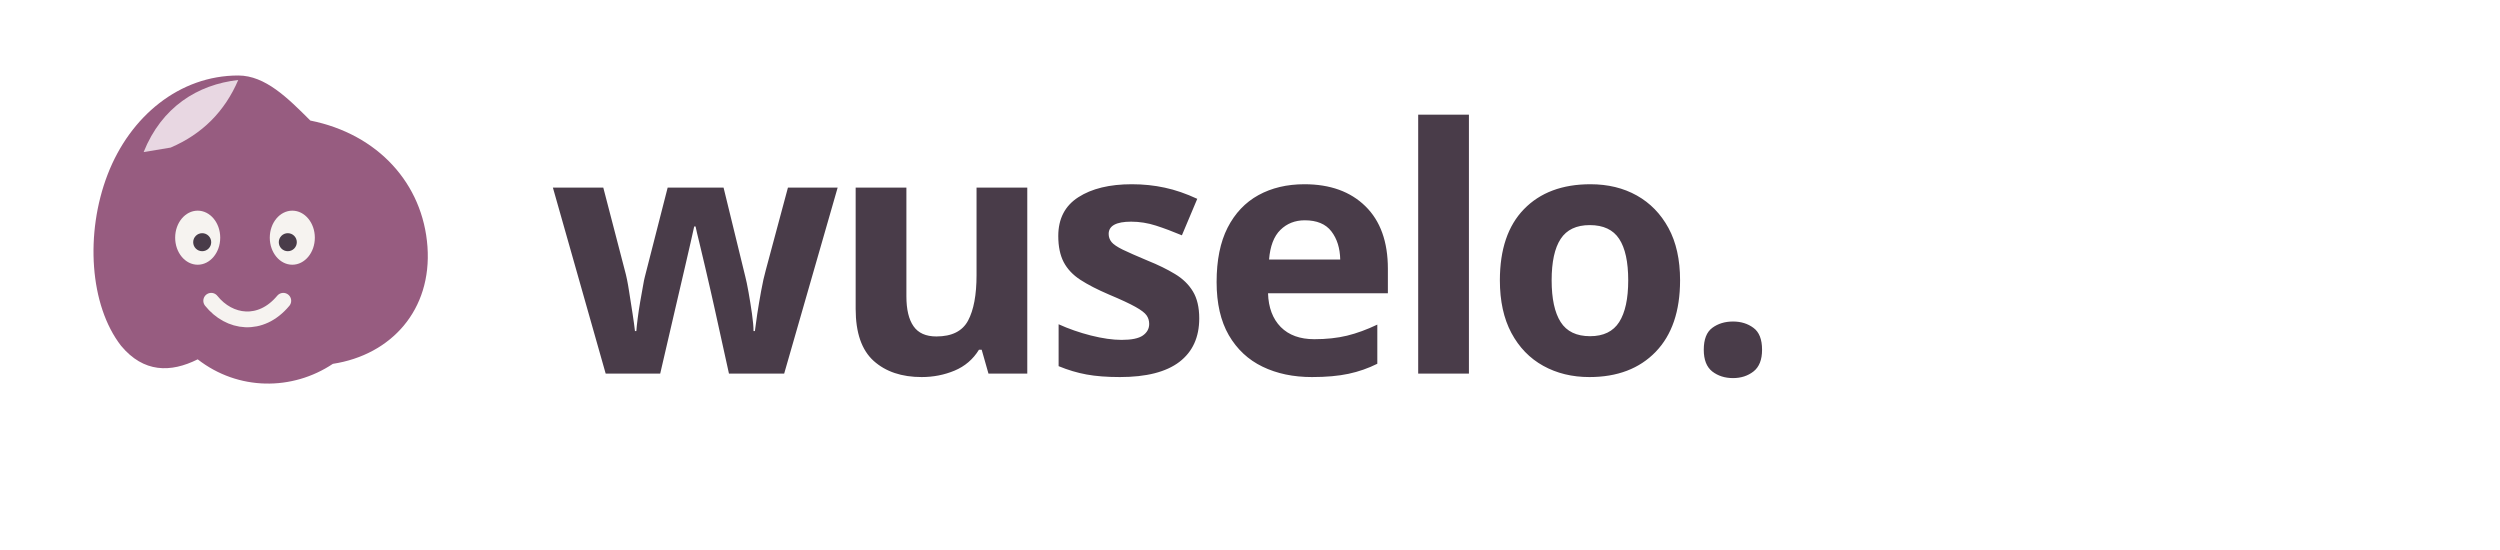
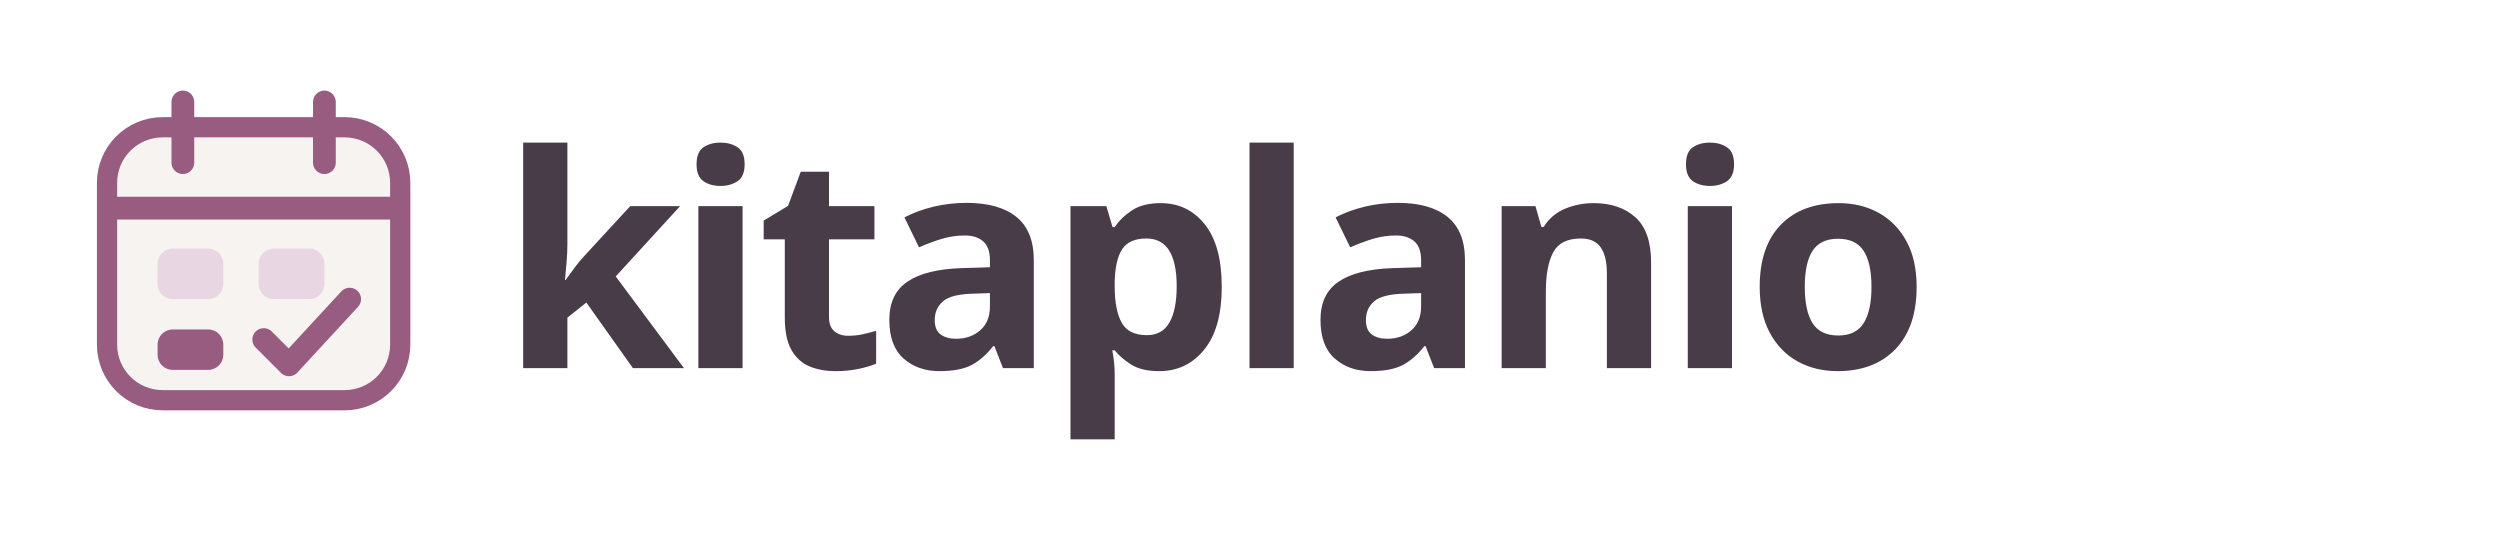
<svg xmlns="http://www.w3.org/2000/svg" viewBox="0 0 455 100" role="img" aria-labelledby="title">
-   <g transform="translate(4 8) scale(.82)">
-     <path d="M48 7c-13 0-24 9-29 22-5 13-4 29 3 38 5 6 11 6 17 3 9 7 21 7 30 1 13-2 22-12 21-26-1-14-11-25-26-28C59 12 54 7 48 7Z" fill="#975C80" />
-     <path d="M27 24c4-10 12-15 21-16-3 7-8 12-15 15" fill="#E8D7E2" />
-     <ellipse cx="39" cy="43" rx="5" ry="6" fill="#F6F3F0" />
-     <ellipse cx="60" cy="43" rx="5" ry="6" fill="#F6F3F0" />
-     <circle cx="40" cy="44" r="2" fill="#493C49" />
-     <circle cx="59" cy="44" r="2" fill="#493C49" />
-     <path d="M42 57c4 5 11 6 16 0" fill="none" stroke="#F6F3F0" stroke-width="3.5" stroke-linecap="round" />
+   <g transform="translate(2 2) scale(.92)">
+     <rect x="19" y="23" width="58" height="54" rx="11" fill="#F6F3F0" stroke="#975C80" stroke-width="4" />
+     <path d="M20 39h56M34 18v12M62 18v12" fill="none" stroke="#975C80" stroke-width="4.5" stroke-linecap="round" />
+     <rect x="29" y="47" width="13" height="10" rx="3" fill="#E8D7E2" />
+     <rect x="49" y="47" width="13" height="10" rx="3" fill="#E8D7E2" />
+     <rect x="29" y="63" width="13" height="8" rx="3" fill="#975C80" />
+     <path d="m50 65 5 5 12-13" fill="none" stroke="#975C80" stroke-width="4.5" stroke-linecap="round" stroke-linejoin="round" />
  </g>
-   <text x="100" y="68" font-family="Nunito Sans, sans-serif" font-size="62" font-weight="900" letter-spacing="-2" fill="#493C49">wuselo.</text>
+   <text x="91" y="67" font-family="Nunito Sans, sans-serif" font-size="54" font-weight="900" letter-spacing="-1.6" fill="#493C49">kitaplanio</text>
</svg>
